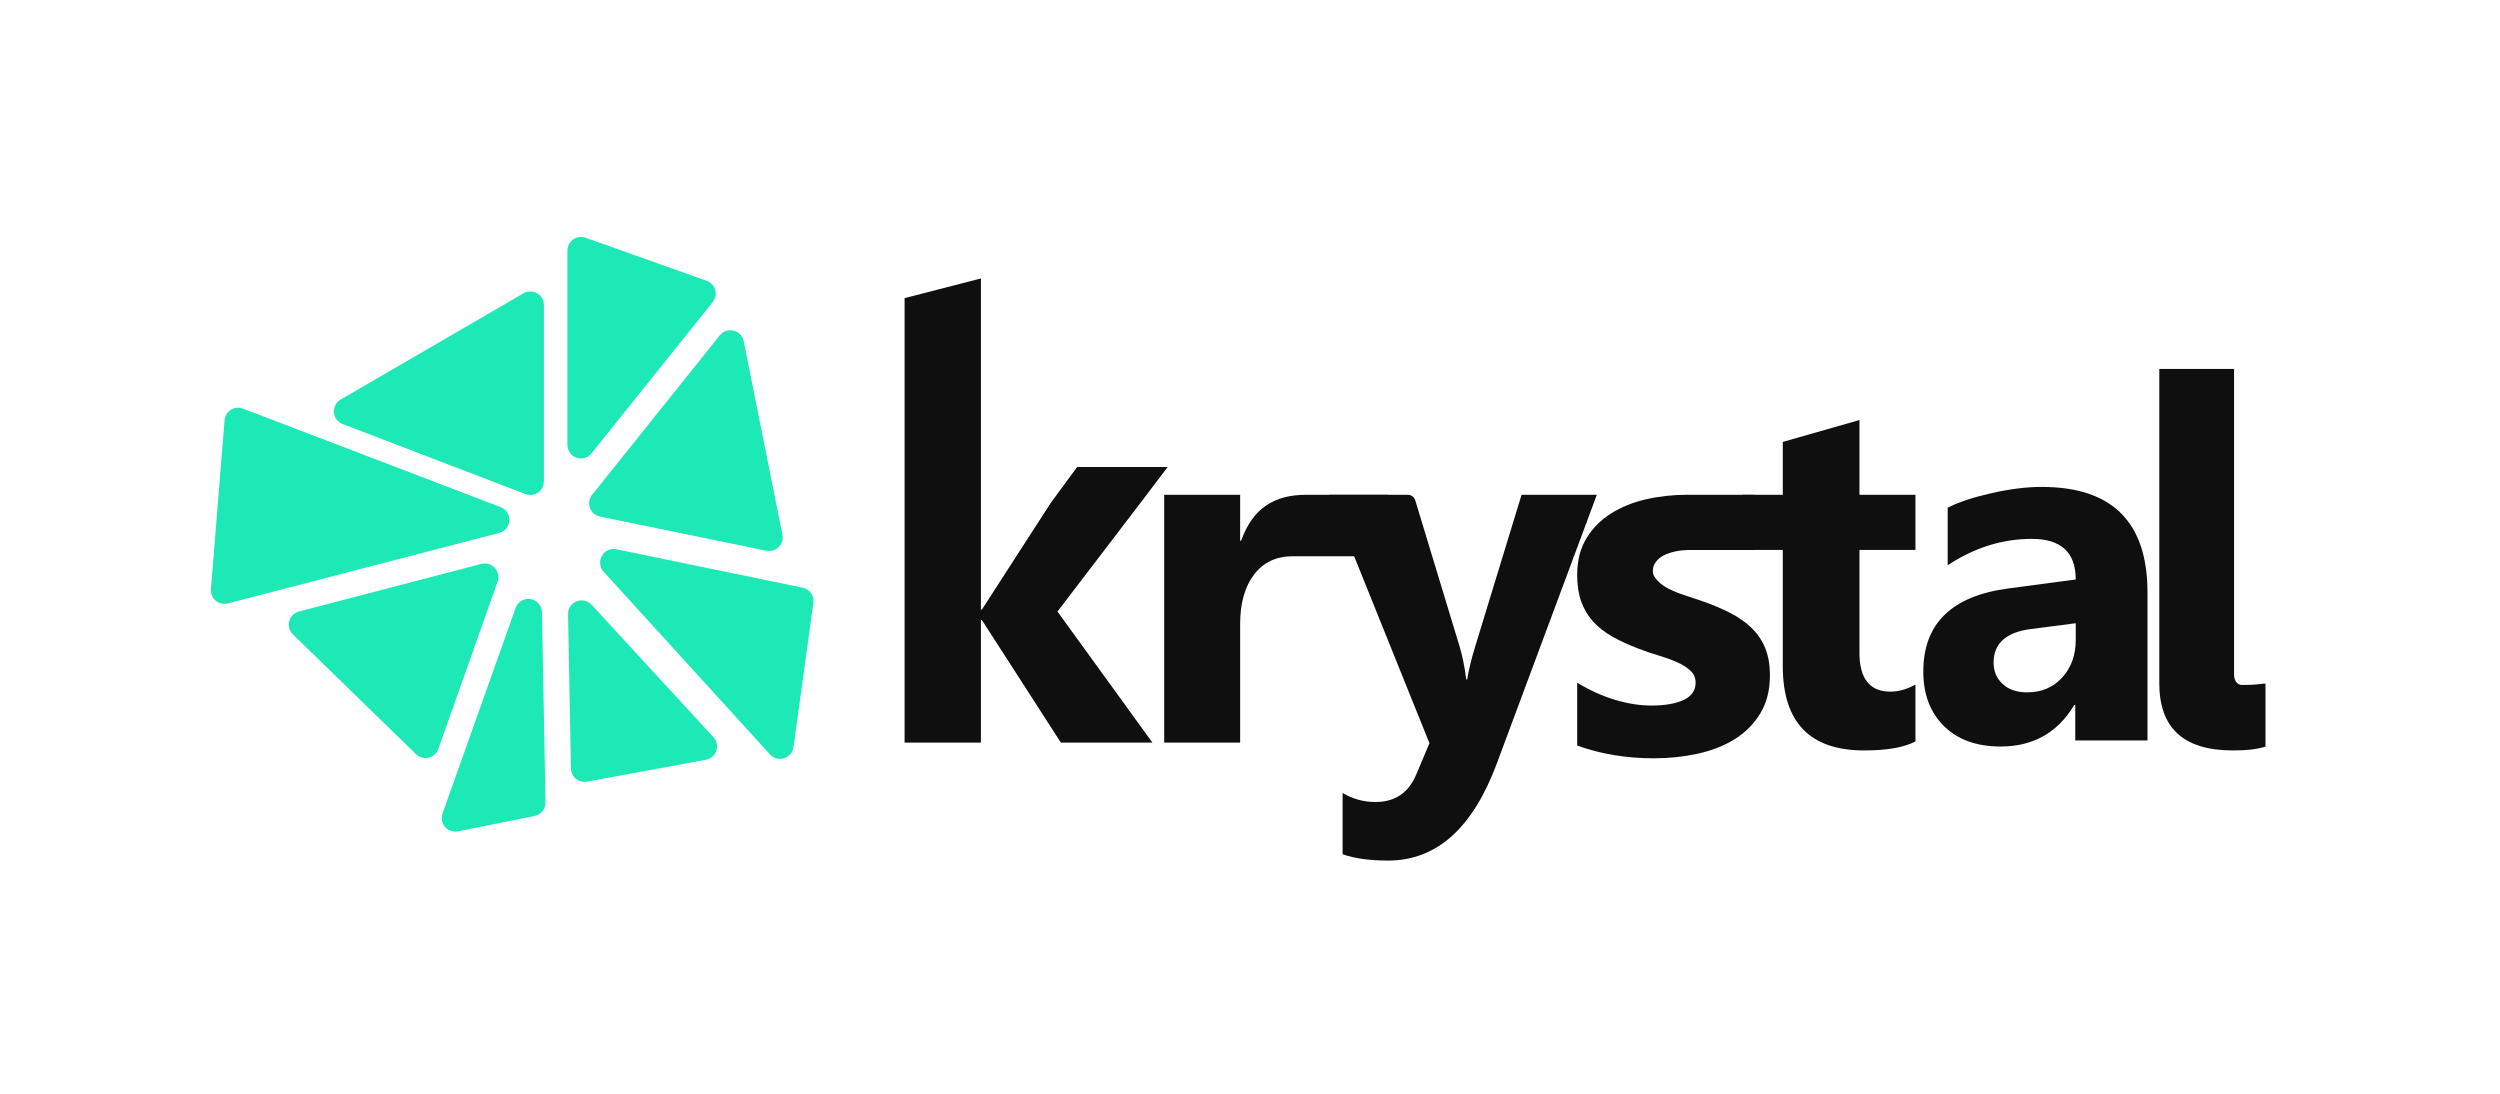
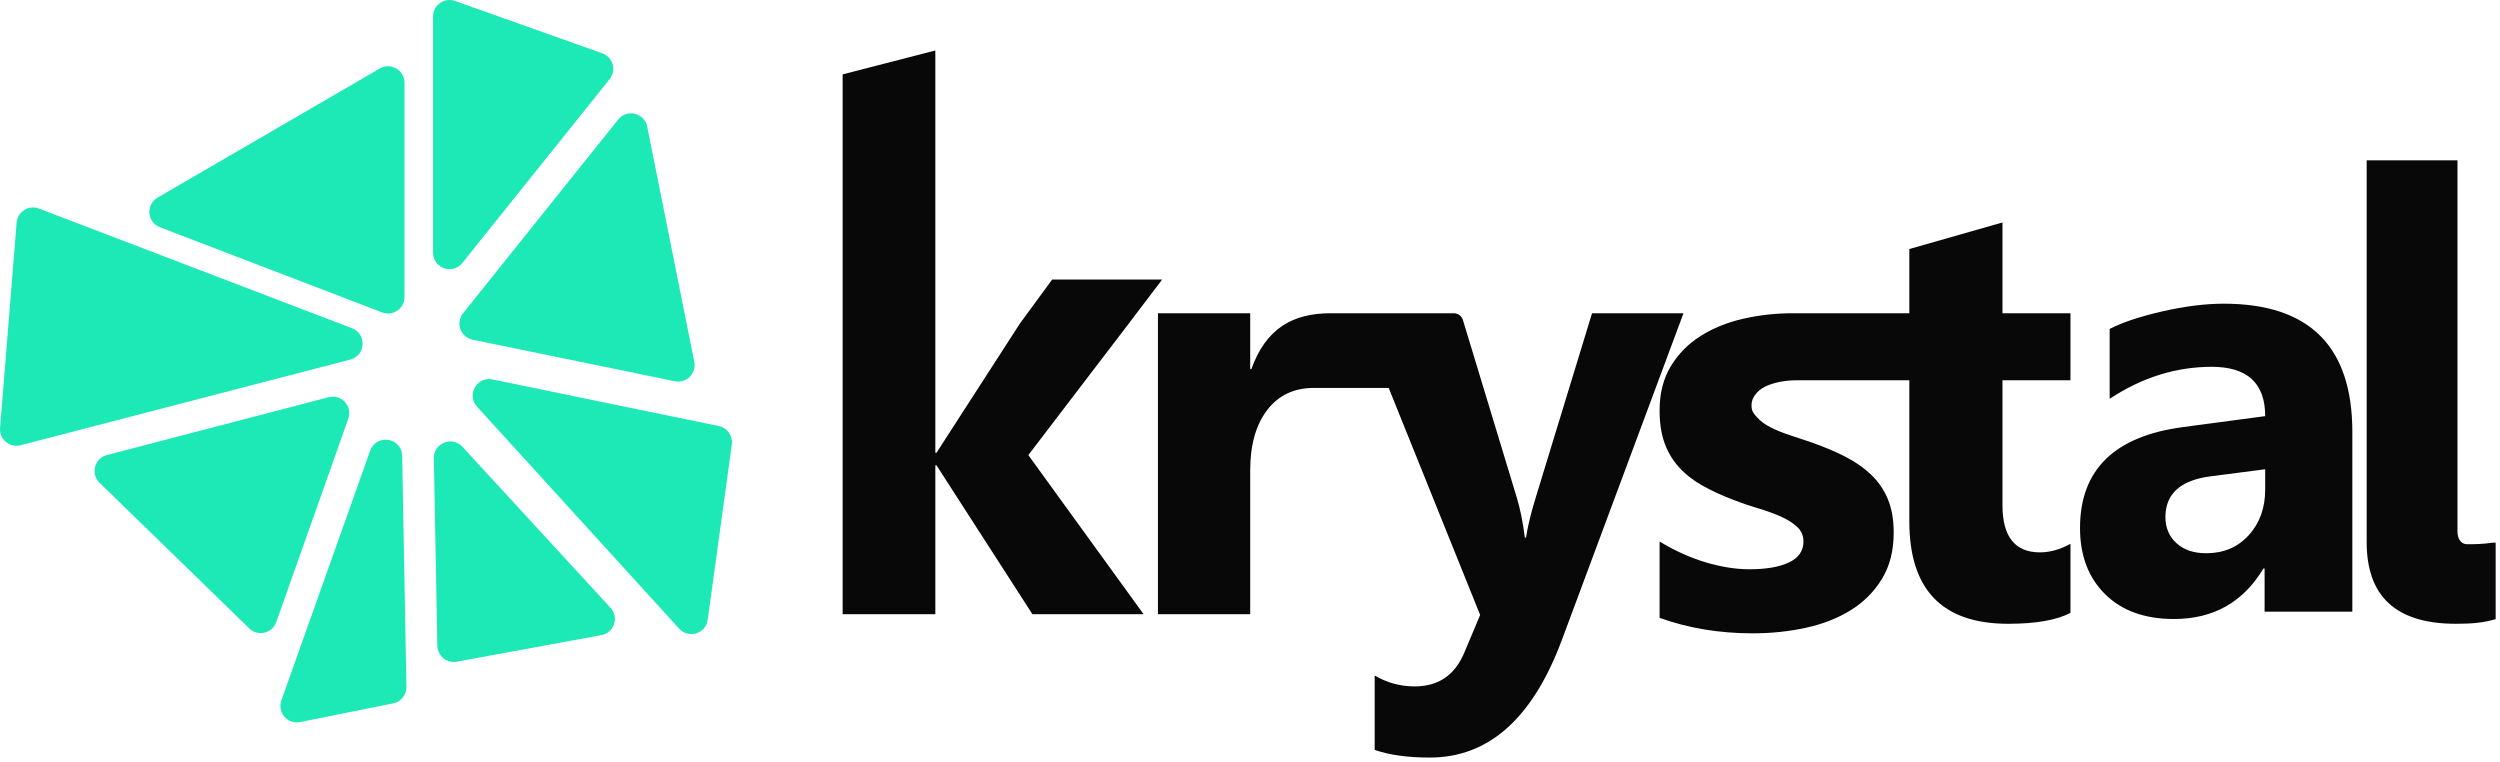
- <svg xmlns="http://www.w3.org/2000/svg" width="1600px" height="700px" viewBox="0 0 1600 700" version="1.1">
-   <g id="Krystal_logo_1" stroke="none" stroke-width="1" fill="none" fill-rule="evenodd">
-     <g id="Group-20" transform="translate(134.9544, 151.6157)">
-       <g id="Group-2-Copy" transform="translate(443.9835, 26.59169)" fill="#0F0F0F" fill-rule="nonzero">
-         <polygon id="Path-Copy-8" points="48.844 297.039 48.844 218.592 49.462 218.592 100.007 297.039 158.589 297.039 97.843 213.187 150.744 143.918 168.364 120.691 110.4 120.691 93.43 143.829 49.462 211.952 48.844 211.952 48.844 -1.03674543e-12 2.84217094e-14 12.586 2.84217094e-14 297.039" />
-         <path d="M214.749,297.039 L214.749,221.307 C214.749,207.885 217.723,197.276 223.671,189.481 C229.619,181.686 237.874,177.788 248.436,177.788 C253.632,177.788 274.029,177.788 309.626,177.788 L309.626,138.451 C276.468,138.451 258.998,138.451 257.216,138.451 C237.219,138.451 223.055,146.401 215.364,167.876 L214.749,167.876 L214.749,138.451 L166.141,138.451 L166.141,297.039 L214.749,297.039 Z" id="Path-Copy-9" />
-         <path d="M309.426,372.558 C340.419,372.558 363.611,351.869 379.005,310.492 L443.042,138.451 L394.86,138.451 L365.151,235.671 C362.688,243.656 360.995,250.656 360.071,256.671 L359.455,256.671 C358.429,248.478 356.992,241.375 355.145,235.36 L326.828,142.023 C326.184,139.901 324.227,138.451 322.01,138.451 L271.866,138.451 L271.866,138.451 L335.903,297.426 L327.591,317.181 C322.665,329.107 313.942,335.069 301.422,335.069 C293.828,335.069 286.798,333.151 280.333,329.314 L280.333,368.513 C287.927,371.21 297.625,372.558 309.426,372.558 Z" id="Path-Copy-10" />
-         <path d="M479.574,307.108 C489.199,307.108 498.484,306.14 507.429,304.203 C516.374,302.266 524.273,299.178 531.126,294.938 C537.978,290.698 543.471,285.202 547.603,278.449 C551.736,271.697 553.802,263.557 553.802,254.03 C553.802,247.225 552.782,241.362 550.742,236.442 C548.702,231.521 545.772,227.229 541.954,223.565 C538.135,219.9 533.558,216.707 528.223,213.985 C522.887,211.263 516.924,208.751 510.333,206.448 C506.671,205.191 502.983,203.961 499.269,202.757 C495.555,201.553 492.181,200.192 489.147,198.674 C486.113,197.156 483.654,195.35 481.771,193.256 C479.888,191.163 478.881,189.907 478.881,186.976 C478.881,184.778 479.574,183.121 480.83,181.394 C482.085,179.666 483.811,178.253 486.008,177.154 C488.205,176.054 490.742,175.217 493.619,174.641 C496.497,174.065 499.557,173.777 502.8,173.777 L544.072,173.777 L544.072,138.451 L500.76,138.451 C491.658,138.451 482.896,139.419 474.474,141.356 C466.052,143.292 458.572,146.329 452.033,150.464 C445.494,154.599 440.263,159.912 436.34,166.403 C432.417,172.894 430.455,180.641 430.455,189.645 C430.455,196.24 431.318,201.946 433.045,206.762 C434.771,211.577 437.282,215.817 440.577,219.482 C443.873,223.146 447.953,226.365 452.818,229.139 C457.683,231.914 463.306,234.505 469.688,236.913 C473.663,238.483 477.796,239.897 482.085,241.153 C486.375,242.409 490.324,243.822 493.933,245.393 C497.543,246.963 500.498,248.795 502.8,250.889 C505.102,252.983 506.252,255.6 506.252,258.741 C506.252,263.661 503.715,267.326 498.641,269.734 C493.567,272.141 486.636,273.345 477.848,273.345 C470.629,273.345 462.966,272.141 454.858,269.734 C446.75,267.326 438.616,263.661 430.455,258.741 L430.455,298.942 C445.521,304.386 461.894,307.108 479.574,307.108 Z" id="Path-Copy-11" />
-         <path d="M614.072,302.074 C628.715,302.074 639.672,300.156 646.942,296.321 L646.942,259.939 C641.437,262.945 636.089,264.448 630.896,264.448 C617.707,264.448 611.112,256.156 611.112,239.571 L611.112,173.755 L646.942,173.755 L646.942,138.451 L611.112,138.451 L611.112,90.622 L562.041,104.615 L562.041,138.451 L536.181,138.451 L536.181,173.755 L562.041,173.755 L562.041,248.123 C562.041,284.09 579.384,302.074 614.072,302.074 Z" id="Path-Copy-12" />
-         <path d="M727.739,133.416 C772.887,133.416 795.461,155.95 795.461,201.017 L795.461,201.017 L795.461,295.689 L749.231,295.689 L749.231,272.949 L748.612,272.949 L748.292,273.479 C737.68,290.864 722.067,299.557 701.454,299.557 C686.095,299.557 674.009,295.199 665.196,286.485 C656.383,277.771 651.976,266.143 651.976,251.602 C651.976,220.869 670.169,203.131 706.556,198.387 L706.556,198.387 L749.54,192.663 L749.537,192.146 C749.351,175.165 739.972,166.675 721.399,166.675 C702.536,166.675 684.6,172.296 667.592,183.537 L667.592,183.537 L667.592,146.72 L668.095,146.464 C674.851,143.063 683.986,140.054 695.501,137.438 C707.303,134.757 718.049,133.416 727.739,133.416 Z M749.54,220.663 L720.781,224.376 L720.287,224.442 C704.742,226.588 696.97,233.733 696.97,245.878 C696.97,251.447 698.902,256.01 702.768,259.568 C706.633,263.126 711.865,264.905 718.462,264.905 C727.636,264.905 735.109,261.734 740.881,255.392 C746.654,249.049 749.54,241.031 749.54,231.337 L749.54,231.337 L749.54,220.663 Z" id="Combined-Shape-Copy-2" />
-         <path d="M850.046,302.074 C858.474,302.074 864.455,301.533 870.98,299.639 L870.98,259.33 L869.62,259.33 C863.367,260.141 860.921,260.141 855.755,260.141 C852.765,260.141 850.861,257.165 850.861,253.648 L850.861,57.897 L803.013,57.897 L803.013,259.059 C803.013,287.195 817.966,302.074 850.046,302.074 Z" id="Path-Copy-13" />
-       </g>
-       <g id="Group-17" fill="#1DE9B6">
-         <path d="M203.068,231.678 C207.86,231.589 211.817,235.403 211.905,240.195 L211.905,240.195 L214.151,361.934 C214.228,366.128 211.295,369.778 207.182,370.604 L207.182,370.604 L158.136,380.451 C156.595,380.761 154.999,380.646 153.519,380.12 C149.003,378.513 146.644,373.55 148.25,369.034 L148.25,369.034 L195.05,237.447 C196.261,234.043 199.455,231.744 203.068,231.678 Z M231.398,234.896 C234.926,231.651 240.417,231.881 243.661,235.409 L243.661,235.409 L321.677,320.233 C322.784,321.437 323.529,322.93 323.825,324.54 C324.691,329.254 321.571,333.778 316.857,334.644 L316.857,334.644 L240.678,348.64 C240.213,348.725 239.743,348.772 239.271,348.781 C234.478,348.87 230.521,345.057 230.432,340.265 L230.432,340.265 L228.596,241.445 C228.55,238.962 229.57,236.578 231.398,234.896 Z M259.51,199.914 L378.754,224.483 C383.229,225.405 386.223,229.639 385.6,234.166 L372.884,326.591 C372.231,331.339 367.852,334.659 363.103,334.006 C361.09,333.729 359.237,332.754 357.869,331.251 L251.341,214.257 C248.114,210.713 248.371,205.224 251.915,201.997 C253.968,200.128 256.791,199.353 259.51,199.914 Z M183.738,215.49 C184.176,217.17 184.101,218.942 183.522,220.578 L145.571,327.773 C143.971,332.291 139.011,334.657 134.493,333.058 C133.312,332.64 132.236,331.971 131.338,331.098 L52.474,254.389 C49.038,251.047 48.962,245.552 52.304,242.116 C53.408,240.981 54.802,240.17 56.334,239.77 L173.149,209.284 C177.787,208.074 182.528,210.852 183.738,215.49 Z M9.314,114.883 C11.026,110.406 16.043,108.164 20.52,109.876 L20.52,109.876 L185.48,172.949 C188.101,173.951 190.075,176.158 190.781,178.873 C191.986,183.512 189.203,188.25 184.563,189.456 L184.563,189.456 L10.862,234.59 C9.922,234.834 8.948,234.919 7.981,234.841 C3.203,234.455 -0.357,230.269 0.029,225.491 L0.029,225.491 L8.77,117.284 C8.836,116.462 9.02,115.653 9.314,114.883 Z M337.923,61.635 C339.516,62.91 340.608,64.706 341.009,66.706 L365.815,190.656 C366.755,195.356 363.708,199.929 359.008,200.869 C357.869,201.097 356.697,201.094 355.559,200.861 L249.011,178.987 C244.316,178.023 241.291,173.436 242.255,168.74 C242.531,167.394 243.123,166.133 243.982,165.061 L325.724,62.985 C328.72,59.243 334.182,58.639 337.923,61.635 Z M211.957,39.237 C212.726,40.561 213.132,42.066 213.132,43.597 L213.132,156.496 C213.132,161.289 209.246,165.175 204.453,165.175 C203.391,165.175 202.338,164.98 201.347,164.6 L84.267,119.73 C79.791,118.015 77.553,112.996 79.269,108.52 C79.978,106.669 81.299,105.117 83.013,104.122 L200.093,36.093 C204.237,33.685 209.549,35.093 211.957,39.237 Z M228.672,5.774 C230.278,1.258 235.241,-1.102 239.757,0.504 L239.757,0.504 L317.354,28.093 C318.267,28.418 319.118,28.893 319.874,29.498 C323.615,32.496 324.217,37.958 321.219,41.698 L321.219,41.698 L243.623,138.531 C241.975,140.587 239.484,141.783 236.85,141.783 C232.057,141.783 228.171,137.897 228.171,133.104 L228.171,133.104 L228.171,8.681 C228.171,7.691 228.34,6.707 228.672,5.774 Z" id="Combined-Shape" />
-       </g>
-     </g>
-   </g>
+ <svg xmlns="http://www.w3.org/2000/svg" width="473" height="144" viewBox="0 0 473 144" fill="none">
+   <path fill-rule="evenodd" clip-rule="evenodd" d="M176.966 116.212V88.043H177.188L195.337 116.212H216.373L194.56 86.102L213.556 61.229L219.883 52.888H199.07L192.976 61.197L177.188 85.658H176.966V9.55L159.427 14.07V116.212H176.966ZM236.539 116.212V89.018C236.539 84.198 237.607 80.389 239.743 77.589C241.879 74.79 244.843 73.391 248.636 73.391H262.739L280.044 116.351L277.059 123.444C275.29 127.727 272.158 129.868 267.662 129.868C264.935 129.868 262.411 129.179 260.089 127.801V141.877C262.816 142.845 266.298 143.329 270.536 143.329C281.665 143.329 289.993 135.9 295.521 121.042L318.515 59.265H301.214L290.546 94.176C289.661 97.043 289.053 99.556 288.722 101.716H288.501C288.132 98.774 287.616 96.224 286.953 94.064L276.785 60.548C276.553 59.786 275.851 59.265 275.055 59.265H270.608H257.049H251.788C244.608 59.265 239.522 62.12 236.76 69.832H236.539V59.265H219.085V116.212H236.539ZM331.633 119.827C335.089 119.827 338.423 119.48 341.635 118.784C344.847 118.089 347.684 116.98 350.144 115.457C352.605 113.935 354.577 111.961 356.061 109.536C357.545 107.112 358.287 104.189 358.287 100.768C358.287 98.324 357.921 96.219 357.188 94.452C356.456 92.685 355.404 91.144 354.033 89.828C352.661 88.513 351.018 87.366 349.102 86.389C347.186 85.411 345.045 84.509 342.678 83.682C341.363 83.231 340.039 82.789 338.705 82.357C337.372 81.924 336.16 81.436 335.071 80.891C333.981 80.346 333.098 79.697 332.422 78.945C331.746 78.193 331.384 77.743 331.384 76.69C331.384 75.901 331.633 75.306 332.084 74.686C332.535 74.065 333.155 73.558 333.944 73.163C334.733 72.768 335.644 72.468 336.677 72.261C337.71 72.054 338.809 71.951 339.973 71.951H354.793V71.942H361.245V98.647C361.245 111.562 367.473 118.02 379.929 118.02C385.187 118.02 389.121 117.331 391.732 115.954V102.89C389.755 103.969 387.835 104.509 385.97 104.509C381.234 104.509 378.866 101.531 378.866 95.576V71.942H391.732V59.265H378.866V42.091L361.245 47.116V59.265H351.96L339.241 59.265C335.972 59.265 332.826 59.613 329.802 60.309C326.778 61.004 324.092 62.094 321.744 63.579C319.396 65.064 317.517 66.972 316.109 69.303C314.7 71.633 313.995 74.415 313.995 77.648C313.995 80.017 314.305 82.065 314.925 83.795C315.545 85.524 316.447 87.046 317.63 88.362C318.813 89.678 320.279 90.834 322.025 91.83C323.772 92.826 325.792 93.757 328.083 94.621C329.511 95.185 330.995 95.693 332.535 96.144C334.075 96.595 335.493 97.103 336.789 97.666C338.085 98.23 339.147 98.888 339.973 99.64C340.8 100.392 341.213 101.332 341.213 102.46C341.213 104.226 340.302 105.542 338.48 106.407C336.658 107.271 334.169 107.704 331.013 107.704C328.421 107.704 325.669 107.271 322.758 106.407C319.847 105.542 316.926 104.226 313.995 102.46V116.895C319.405 118.85 325.284 119.827 331.633 119.827ZM428.24 107.561C424.427 113.931 418.783 117.116 411.306 117.116C405.791 117.116 401.451 115.551 398.287 112.422C395.122 109.293 393.54 105.117 393.54 99.896C393.54 88.861 400.073 82.491 413.138 80.788L428.573 78.732C428.573 72.511 425.205 69.4 418.468 69.4C411.695 69.4 405.254 71.418 399.147 75.455V62.235C401.59 60.976 404.931 59.865 409.169 58.902C413.407 57.939 417.265 57.458 420.745 57.458C436.957 57.458 445.063 65.549 445.063 81.732V115.727H428.462V107.561H428.24ZM411.778 102.757C413.166 104.034 415.045 104.673 417.413 104.673C420.708 104.673 423.391 103.534 425.464 101.257C427.537 98.979 428.573 96.1 428.573 92.619V88.786L418.246 90.12C412.546 90.86 409.696 93.434 409.696 97.841C409.696 99.84 410.39 101.479 411.778 102.757ZM472.18 117.145C469.837 117.825 467.689 118.02 464.663 118.02C453.143 118.02 447.774 112.677 447.774 102.574V30.34H464.956V100.631C464.956 101.894 465.639 102.962 466.713 102.962C468.568 102.962 469.446 102.962 471.692 102.671H472.18V117.145Z" fill="#080808" />
+   <path fill-rule="evenodd" clip-rule="evenodd" d="M81.932 3.119C81.932 0.966 84.064 -0.539 86.093 0.183L113.956 10.09C115.976 10.808 116.685 13.302 115.344 14.975L87.481 49.746C85.639 52.044 81.932 50.742 81.932 47.797V3.119ZM29.809 37.39C27.544 38.706 27.814 42.058 30.259 42.995L72.3 59.107C74.341 59.889 76.532 58.382 76.532 56.197V15.657C76.532 13.254 73.927 11.755 71.85 12.962L29.809 37.39ZM0.01 80.972C-0.162 83.109 1.825 84.778 3.901 84.239L66.274 68.032C69.209 67.269 69.436 63.188 66.603 62.105L7.369 39.456C5.427 38.714 3.317 40.044 3.149 42.116L0.01 80.972ZM65.9 79.207C66.734 76.851 64.594 74.521 62.175 75.152L20.229 86.099C17.88 86.712 17.103 89.656 18.843 91.348L47.161 118.893C48.791 120.478 51.513 119.842 52.272 117.699L65.9 79.207ZM89.416 64.273C87.134 63.804 86.154 61.09 87.61 59.272L116.962 22.618C118.616 20.552 121.931 21.359 122.45 23.955L131.358 68.463C131.795 70.65 129.86 72.576 127.675 72.127L89.416 64.273ZM93.186 71.787C90.23 71.178 88.221 74.706 90.252 76.938L128.504 118.948C130.284 120.903 133.536 119.893 133.896 117.275L138.462 84.087C138.686 82.461 137.611 80.941 136.004 80.609L93.186 71.787ZM76.091 86.252C76.028 82.785 71.201 81.998 70.039 85.265L53.234 132.515C52.423 134.797 54.41 137.092 56.784 136.615L74.395 133.079C75.872 132.782 76.926 131.472 76.898 129.966L76.091 86.252ZM82.085 86.7C82.032 83.833 85.553 82.422 87.495 84.533L115.508 114.992C117.169 116.797 116.19 119.723 113.778 120.166L86.423 125.192C84.532 125.539 82.78 124.108 82.744 122.185L82.085 86.7Z" fill="#1DE9B6" />
</svg>
